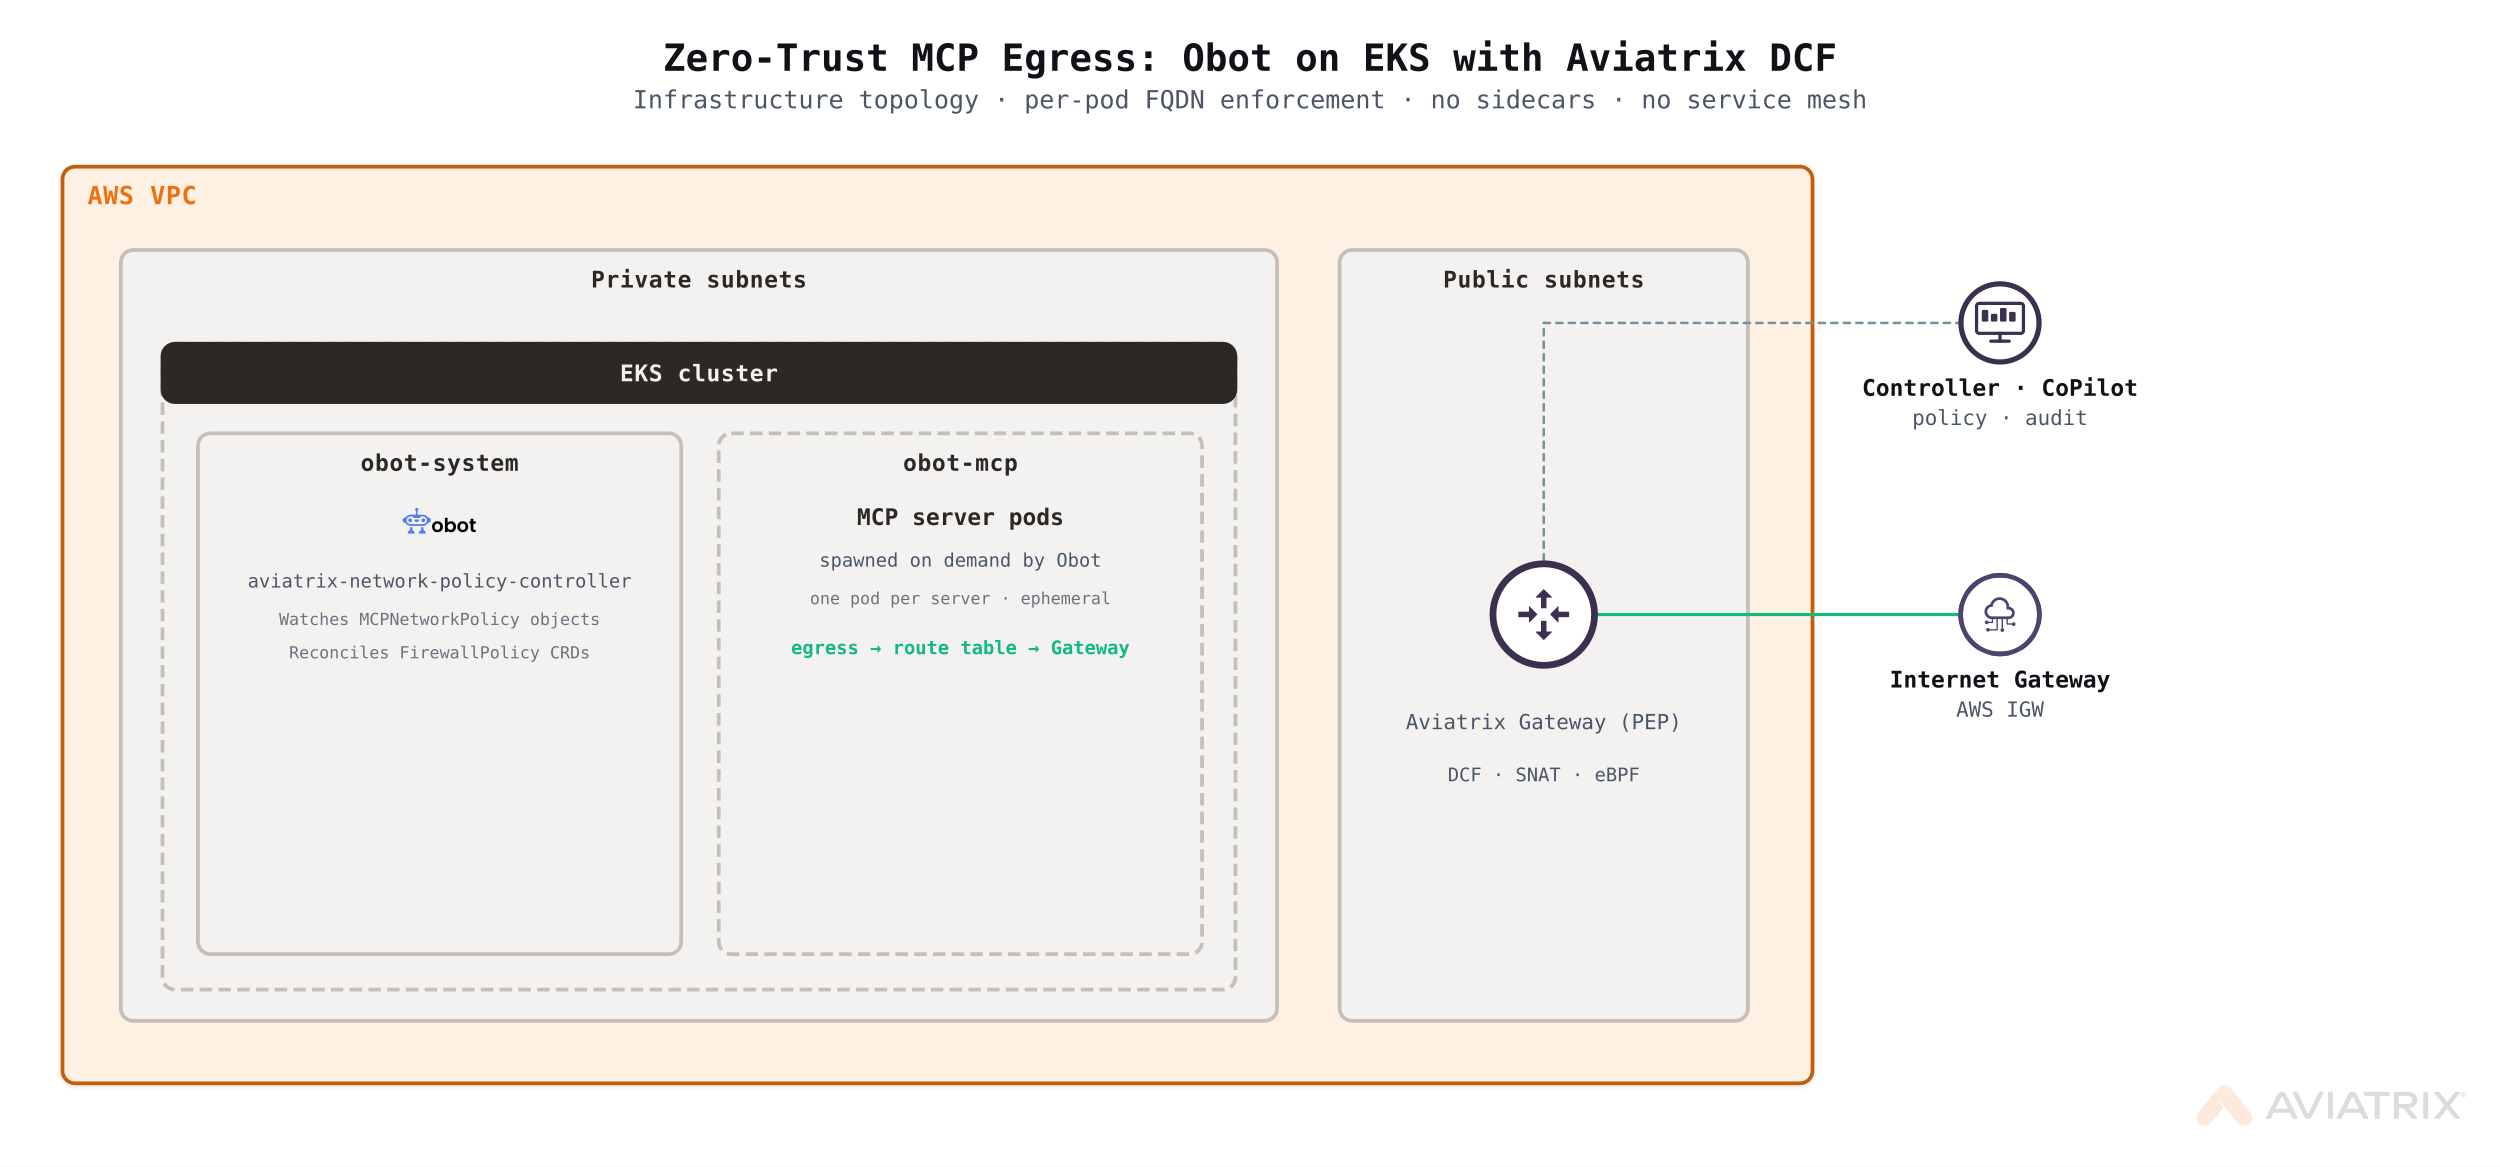
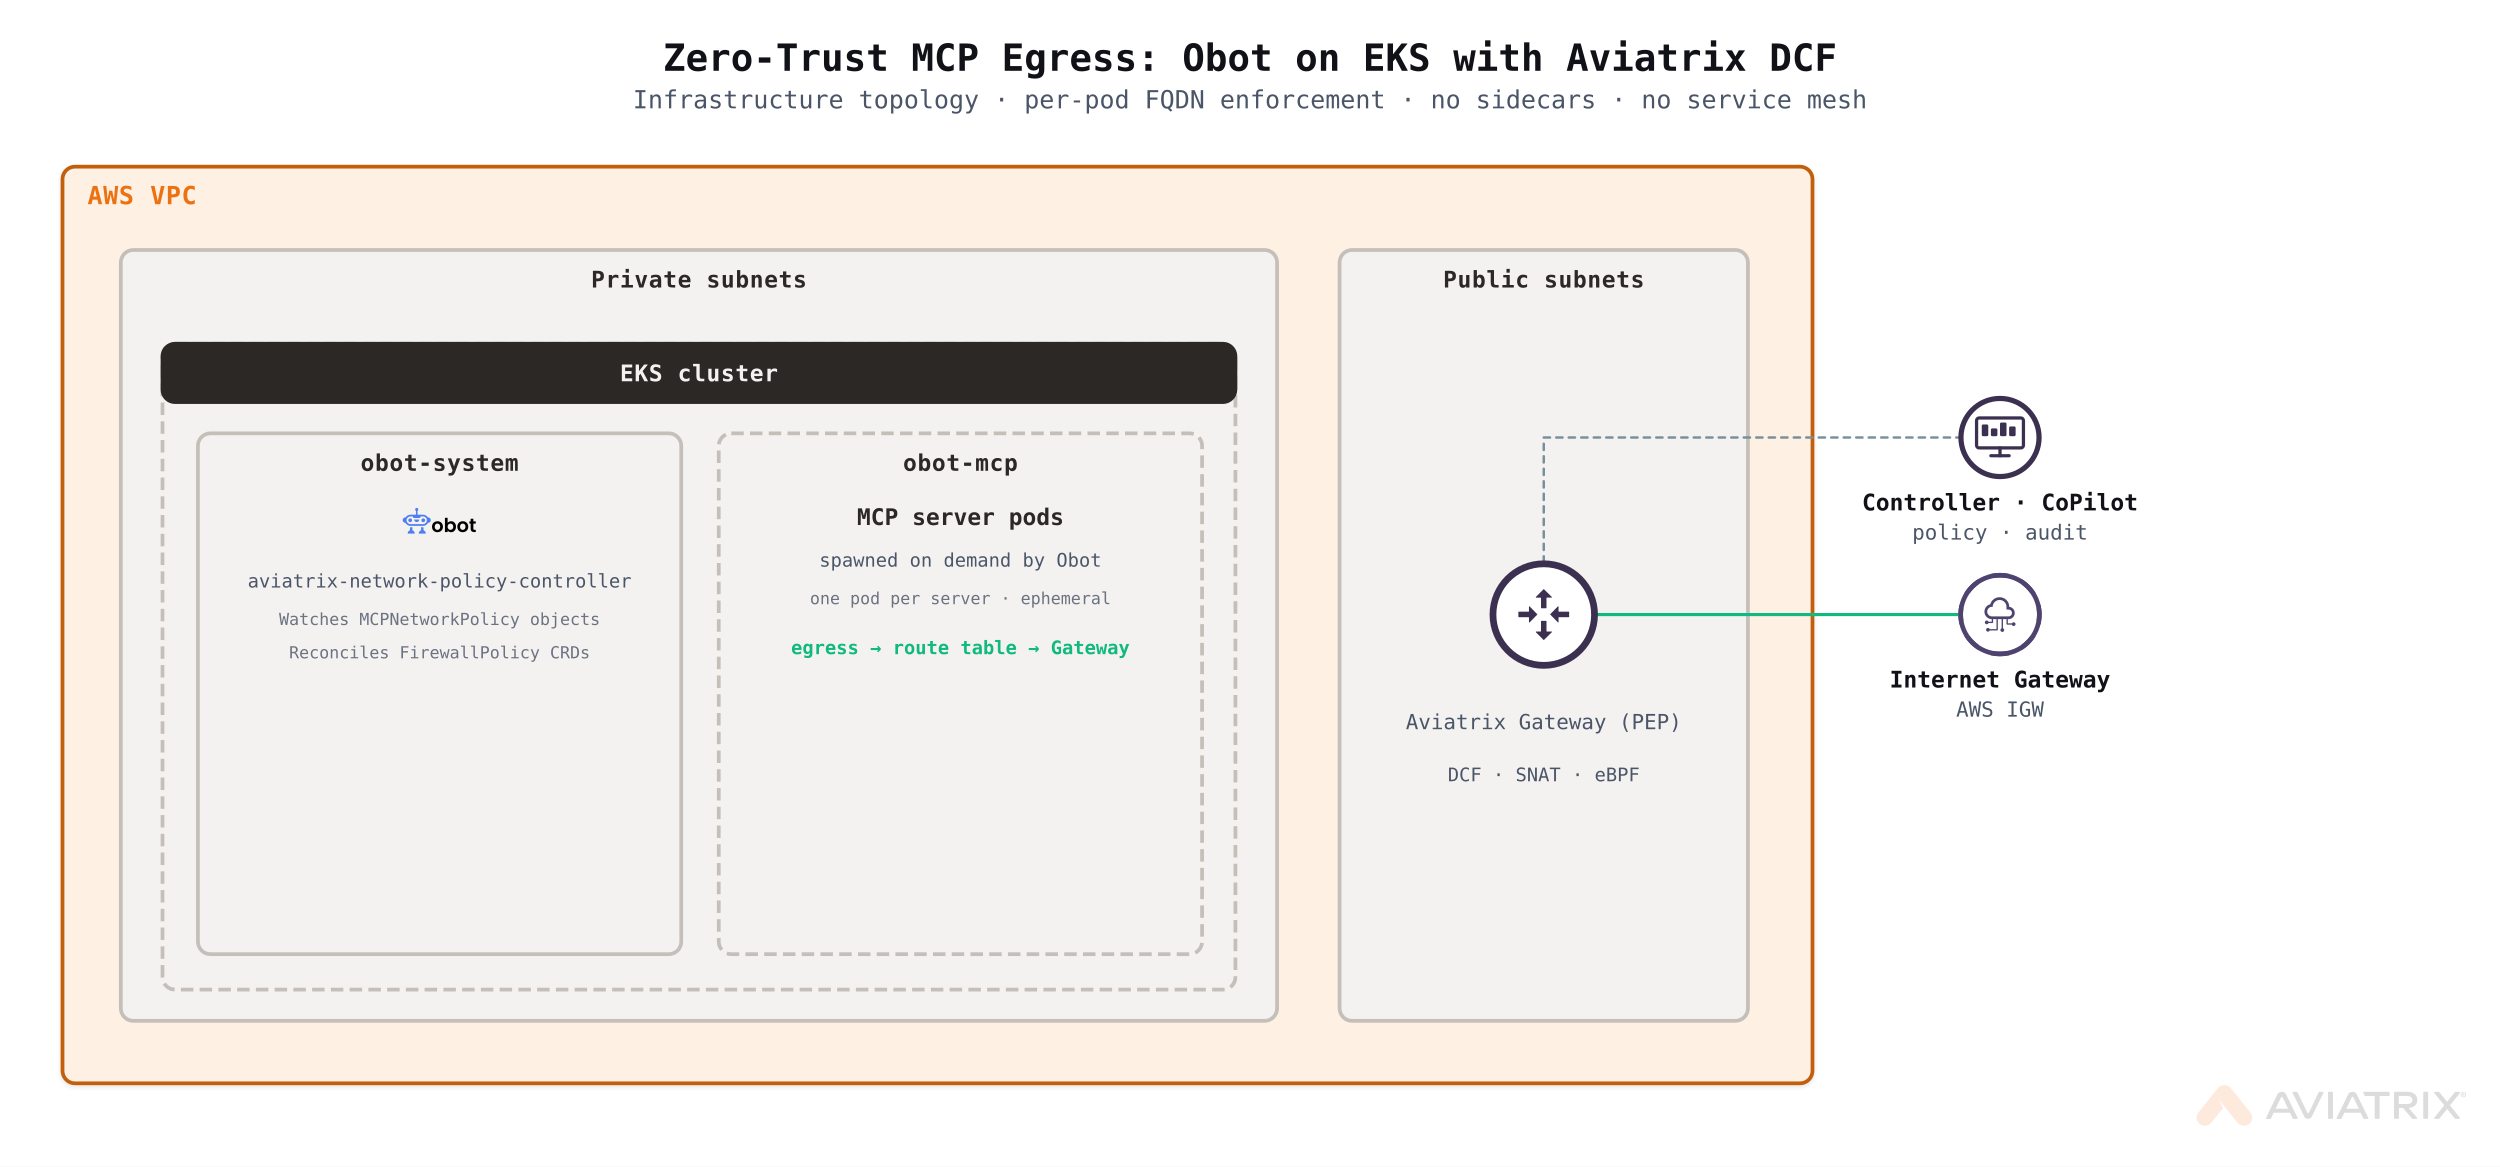
<svg xmlns="http://www.w3.org/2000/svg" viewBox="0 0 1200 560" width="1200" height="560">
  <defs>
    <filter id="shadow-sm" x="-2%" y="-2%" width="104%" height="108%">
      <feDropShadow dx="0" dy="1" stdDeviation="1" flood-color="#000" flood-opacity="0.10" />
    </filter>
    <filter id="shadow-md" x="-2%" y="-2%" width="104%" height="108%">
      <feDropShadow dx="0" dy="1" stdDeviation="1.5" flood-color="#000" flood-opacity="0.12" />
    </filter>
    <linearGradient id="avx-gradient" x1="0" y1="0" x2="0" y2="1">
      <stop offset="0%" stop-color="#fa6b1e" />
      <stop offset="100%" stop-color="#e24c01" />
    </linearGradient>
    <marker id="arrow-end" viewBox="0 0 10 10" refX="9" refY="5" markerWidth="9" markerHeight="9" orient="auto-start-reverse">
      <path d="M 0 0 L 10 5 L 0 10 z" fill="#78909C" />
    </marker>
    <marker id="arrow-end-accent" viewBox="0 0 10 10" refX="9" refY="5" markerWidth="9" markerHeight="9" orient="auto-start-reverse">
      <path d="M 0 0 L 10 5 L 0 10 z" fill="#fa6b1e" />
    </marker>
  </defs>
  <rect width="1200" height="560" fill="#FFFFFF" rx="0" stroke="none" stroke-width="1" />
  <text x="600.0" y="34" text-anchor="middle" font-family="'Anthropic Sans', 'SF Mono', ui-monospace, 'Segoe UI Mono', monospace" font-size="18" font-weight="700" fill="#111118">Zero-Trust MCP Egress: Obot on EKS with Aviatrix DCF</text>
  <text x="600.0" y="52" text-anchor="middle" font-family="'Anthropic Sans', 'SF Mono', ui-monospace, 'Segoe UI Mono', monospace" font-size="12" font-weight="400" fill="#4A5568">Infrastructure topology · per-pod FQDN enforcement · no sidecars · no service mesh</text>
  <g class="containers">
    <g id="container-vpc" opacity="1">
      <rect x="30" y="80" width="840" height="440" rx="6" ry="6" fill="#FEF0E3" stroke="#C25E0E" stroke-width="1.8" filter="url(#shadow-sm)" />
      <text x="42" y="98" text-anchor="start" font-family="'Anthropic Sans', 'SF Mono', ui-monospace, 'Segoe UI Mono', monospace" font-size="12" font-weight="600" fill="#EC7211" letter-spacing="0.3">AWS VPC</text>
    </g>
    <g id="container-priv-subnet" opacity="1">
      <rect x="58" y="120" width="555" height="370" rx="6" ry="6" fill="#F4F2F0" stroke="#C4BFB9" stroke-width="1.8" />
      <text x="335.5" y="138" text-anchor="middle" font-family="'Anthropic Sans', 'SF Mono', ui-monospace, 'Segoe UI Mono', monospace" font-size="11" font-weight="600" fill="#2c2826" letter-spacing="0.3">Private subnets</text>
    </g>
    <g id="container-eks" opacity="1">
      <rect x="78" y="165" width="515" height="310" rx="6" ry="6" fill="#F4F2F0" stroke="#C4BFB9" stroke-width="1.8" stroke-dasharray="6 3" />
    </g>
    <g id="container-pub-subnet" opacity="1">
      <rect x="643" y="120" width="196" height="370" rx="6" ry="6" fill="#F4F2F0" stroke="#C4BFB9" stroke-width="1.8" />
      <text x="741.0" y="138" text-anchor="middle" font-family="'Anthropic Sans', 'SF Mono', ui-monospace, 'Segoe UI Mono', monospace" font-size="11" font-weight="600" fill="#2c2826" letter-spacing="0.3">Public subnets</text>
    </g>
    <g id="container-ns-system" opacity="1">
      <rect x="95" y="208" width="232" height="250" rx="6" ry="6" fill="#F4F2F0" stroke="#C4BFB9" stroke-width="1.8" />
      <text x="211.0" y="226" text-anchor="middle" font-family="'Anthropic Sans', 'SF Mono', ui-monospace, 'Segoe UI Mono', monospace" font-size="11" font-weight="600" fill="#2c2826" letter-spacing="0.3">obot-system</text>
    </g>
    <g id="container-ns-mcp" opacity="1">
      <rect x="345" y="208" width="232" height="250" rx="6" ry="6" fill="#F4F2F0" stroke="#C4BFB9" stroke-width="1.8" stroke-dasharray="6 3" />
      <text x="461.0" y="226" text-anchor="middle" font-family="'Anthropic Sans', 'SF Mono', ui-monospace, 'Segoe UI Mono', monospace" font-size="11" font-weight="600" fill="#2c2826" letter-spacing="0.3">obot-mcp</text>
    </g>
    <g id="container-eks-bar" opacity="1">
      <rect x="78" y="165" width="515" height="28" rx="6" ry="6" fill="#2c2826" stroke="#2c2826" stroke-width="1.8" />
      <text x="335.5" y="183" text-anchor="middle" font-family="'Anthropic Sans', 'SF Mono', ui-monospace, 'Segoe UI Mono', monospace" font-size="11" font-weight="600" fill="#F4F2F0" letter-spacing="0.3">EKS cluster</text>
    </g>
  </g>
  <g class="connections">
    <g class="connection">
      <path d="M 741 295 L 960 295" fill="none" stroke="#10b981" stroke-width="1.5" marker-end="url(#arrow-end)" stroke-linecap="round" stroke-linejoin="round" />
    </g>
    <g class="connection">
-       <path d="M 960 155 L 741 155 L 741 295" fill="none" stroke="#78909C" stroke-width="1.2" stroke-dasharray="3 3" marker-end="url(#arrow-end)" stroke-linecap="round" stroke-linejoin="round" />
+       <path d="M 960 210 L 741 210 L 741 295" fill="none" stroke="#78909C" stroke-width="1.2" stroke-dasharray="3 3" marker-end="url(#arrow-end)" stroke-linecap="round" stroke-linejoin="round" />
    </g>
  </g>
  <g class="nodes">
    <g id="node-obot-logo">
      <svg x="193.0" y="232.0" width="36" height="36" viewBox="0 0 1892.2 720.92" overflow="visible">
        <style type="text/css">
	.st0{display:none;}
	.st1{display:inline;}
	.st2{font-family:'Poppins-SemiBold';}
	.st3{font-size:155.091px;}
	.st4{fill-rule:evenodd;clip-rule:evenodd;fill:#380067;}
	.st5{fill-rule:evenodd;clip-rule:evenodd;fill:#4F7EF3;}
</style>
        <g class="st0">
          <text transform="matrix(1 0 0 1 1070.963 390.6344)" class="st1 st2 st3">otto8</text>
          <g transform="matrix(2.51673,0,0,2.51673,9659.41,-9226.53)" class="st1">
            <g id="ic1_icon-black">
              <path id="ic1_otto8-icon-black" class="st4" d="M-3462.15,3741.84c-2.84,0-5.18,2.34-5.18,5.18l0,0c0.01,1.89,1.05,3.63,2.71,4.54     v12.11h-17.67c-6.58,0-12.34,3.52-15.49,8.77c-0.23-0.04-0.46-0.06-0.69-0.09c-4.81,0-8.77,3.96-8.77,8.77l0,0     c0,4.81,3.96,8.77,8.77,8.77c0.06,0,0.11-0.01,0.17-0.01c3.02,5.74,9.07,9.67,16.02,9.67h40.29c6.95,0,13-3.93,16.02-9.68     c0.06,0,0.11,0.01,0.17,0.02c4.81,0,8.77-3.96,8.77-8.77l0,0c0-4.81-3.96-8.77-8.77-8.77c-0.23,0.02-0.46,0.05-0.69,0.09     c-3.16-5.24-8.92-8.77-15.49-8.77h-17.67v-12.11c1.66-0.91,2.7-2.65,2.71-4.54l0,0     C-3456.97,3744.18-3459.31,3741.84-3462.15,3741.84L-3462.15,3741.84z M-3482.29,3769.34h7.59c-0.01,0.11-0.02,0.21-0.02,0.33     c0,2.56,2.06,4.63,4.63,4.63h15.89c2.56,0,4.63-2.06,4.63-4.63c0-0.11-0.01-0.22-0.02-0.33h7.59c6.92,0,12.38,5.43,12.38,12.26     c0,6.83-5.46,12.26-12.38,12.26h-40.29c-6.92,0-12.38-5.43-12.38-12.26C-3494.67,3774.77-3489.21,3769.34-3482.29,3769.34     L-3482.29,3769.34z M-3483.13,3775.52L-3483.13,3775.52c-3.34,0-6.08,2.74-6.08,6.08l0,0c0,3.33,2.74,6.08,6.08,6.08l0,0     c3.34,0,6.08-2.75,6.08-6.08l0,0C-3477.05,3778.26-3479.79,3775.52-3483.13,3775.52z M-3441.16,3775.52     c-3.34,0-6.08,2.74-6.08,6.08l0,0c0,3.33,2.74,6.08,6.08,6.08l0,0c3.34,0,6.08-2.75,6.08-6.08l0,0     C-3435.08,3778.26-3437.83,3775.52-3441.16,3775.52L-3441.16,3775.52z M-3470.34,3779.16c0,4.53,3.67,8.2,8.2,8.2     c4.53,0,8.2-3.67,8.2-8.2H-3470.34z M-3483.52,3803.87c-0.21,1.19-0.32,2.41-0.32,3.66v5.99c-4.39,1.6-7.52,5.8-7.52,10.74h22.89     c0-5-3.21-9.23-7.67-10.79v-5.93c0-1.25,0.16-2.46,0.47-3.61h-6.61C-3482.71,3803.92-3483.12,3803.9-3483.52,3803.87z      M-3440.77,3803.87c-0.41,0.03-0.82,0.05-1.23,0.05h-6.61c0.3,1.15,0.47,2.36,0.47,3.61v5.93c-4.46,1.56-7.67,5.8-7.67,10.79     h22.89c0-4.94-3.14-9.14-7.52-10.74v-5.99C-3440.44,3806.28-3440.56,3805.06-3440.77,3803.87z M-3447.09,3816.16     c1.59,0,2.83,1.19,2.83,2.88c0,1.69-1.24,2.88-2.83,2.88c-1.58,0-2.83-1.19-2.83-2.88     C-3449.92,3817.34-3448.68,3816.16-3447.09,3816.16z M-3441.37,3816.16c1.2,0,1.82,0.66,1.82,1.46c0,0.6-0.34,1.06-0.89,1.27     c0.63,0.19,1.03,0.69,1.03,1.38c0,1-0.79,1.64-1.96,1.64c-1.16,0-1.95-0.64-1.95-1.64c0-0.7,0.41-1.2,1.02-1.38     c-0.57-0.22-0.89-0.65-0.89-1.27C-3443.18,3816.81-3442.57,3816.16-3441.37,3816.16z M-3441.37,3816.74     c-0.68,0-1.14,0.33-1.14,0.98c0,0.57,0.47,0.94,1.14,0.94c0.68,0,1.15-0.38,1.15-0.95     C-3440.22,3817.07-3440.67,3816.74-3441.37,3816.74z M-3447.09,3816.79c-1.19,0-2.08,0.86-2.08,2.24c0,1.38,0.89,2.24,2.08,2.24     s2.08-0.86,2.08-2.24C-3445.02,3817.65-3445.91,3816.79-3447.09,3816.79z M-3441.37,3819.19c-0.71,0-1.28,0.32-1.28,1.05     c0,0.65,0.5,1.09,1.28,1.09c0.79,0,1.27-0.44,1.27-1.09C-3440.09,3819.54-3440.64,3819.19-3441.37,3819.19z" />
            </g>
          </g>
        </g>
        <g>
          <path d="M821.02,630.46c-20.7-11.47-36.95-27.72-48.75-48.75c-11.81-21.02-17.7-45.27-17.7-72.76c0-27.48,6.06-51.74,18.19-72.76   c12.13-21.02,28.7-37.27,49.72-48.75c21.02-11.48,44.46-17.22,70.34-17.22c25.87,0,49.31,5.75,70.34,17.22   c21.02,11.48,37.59,27.73,49.72,48.75c12.13,21.02,18.19,45.28,18.19,72.76c0,27.49-6.23,51.74-18.67,72.76   c-12.45,21.02-29.27,37.28-50.45,48.75c-21.18,11.48-44.87,17.22-71.06,17.22C865,647.68,841.71,641.94,821.02,630.46z    M925.55,579.53c10.83-5.98,19.48-14.95,25.95-26.92c6.47-11.96,9.7-26.51,9.7-43.66c0-25.54-6.71-45.19-20.13-58.94   c-13.42-13.74-29.83-20.62-49.24-20.62c-19.4,0-35.65,6.88-48.75,20.62c-13.1,13.75-19.65,33.39-19.65,58.94   c0,25.55,6.38,45.2,19.16,58.93c12.77,13.75,28.86,20.62,48.27,20.62C903.16,588.5,914.72,585.51,925.55,579.53z" />
          <path d="M1185.06,382.34c15.35-8.08,32.9-12.13,52.63-12.13c22.96,0,43.73,5.66,62.33,16.98c18.59,11.32,33.3,27.41,44.14,48.26   c10.83,20.86,16.25,45.04,16.25,72.52c0,27.49-5.42,51.83-16.25,73c-10.84,21.19-25.55,37.6-44.14,49.24   c-18.6,11.64-39.37,17.46-62.33,17.46c-20.05,0-37.59-3.96-52.63-11.88c-15.04-7.92-27.09-18.19-36.14-30.8v38.32h-67.91V284.36   h67.91v129.51C1157.66,400.94,1169.7,390.43,1185.06,382.34z M1281.11,466.02c-6.63-11.8-15.36-20.78-26.19-26.92   c-10.84-6.14-22.56-9.22-35.17-9.22c-12.29,0-23.85,3.15-34.68,9.46c-10.84,6.3-19.57,15.45-26.19,27.41   c-6.63,11.97-9.94,26.04-9.94,42.2c0,16.17,3.31,30.24,9.94,42.2c6.62,11.97,15.35,21.1,26.19,27.41   c10.83,6.31,22.39,9.46,34.68,9.46c12.61,0,24.33-3.23,35.17-9.7c10.83-6.47,19.56-15.68,26.19-27.65   c6.62-11.96,9.94-26.19,9.94-42.69C1291.05,491.81,1287.73,477.83,1281.11,466.02z" />
          <path d="M1459.37,630.46c-20.7-11.47-36.95-27.72-48.75-48.75c-11.81-21.02-17.7-45.27-17.7-72.76c0-27.48,6.06-51.74,18.19-72.76   c12.13-21.02,28.7-37.27,49.72-48.75c21.02-11.48,44.46-17.22,70.34-17.22c25.87,0,49.31,5.75,70.34,17.22   c21.02,11.48,37.59,27.73,49.72,48.75c12.13,21.02,18.19,45.28,18.19,72.76c0,27.49-6.23,51.74-18.67,72.76   c-12.45,21.02-29.27,37.28-50.45,48.75c-21.18,11.48-44.87,17.22-71.06,17.22C1503.34,647.68,1480.06,641.94,1459.37,630.46z    M1563.9,579.53c10.83-5.98,19.48-14.95,25.95-26.92c6.47-11.96,9.7-26.51,9.7-43.66c0-25.54-6.71-45.19-20.13-58.94   c-13.42-13.74-29.84-20.62-49.24-20.62c-19.4,0-35.65,6.88-48.75,20.62c-13.1,13.75-19.65,33.39-19.65,58.94   c0,25.55,6.38,45.2,19.16,58.93c12.77,13.75,28.86,20.62,48.27,20.62C1541.51,588.5,1553.06,585.51,1563.9,579.53z" />
          <path d="M1798.43,430.37v130c0,9.06,2.18,15.6,6.55,19.65c4.36,4.05,11.72,6.06,22.07,6.06h31.53v57.24h-42.69   c-57.24,0-85.86-27.81-85.86-83.43V430.37h-32.02v-55.78h32.02v-66.45h68.4v66.45h60.15v55.78H1798.43z" />
        </g>
        <g id="ic1_icon-black_00000129166214560931710720000014079342250062017976_">
          <path id="ic1_otto8-icon-black_00000052808708928244291080000007683698333036600744_" class="st5" d="M369.51,33.52   c-22.36,0-40.77,18.41-40.77,40.77l0,0c0.04,14.86,8.23,28.61,21.3,35.7v95.32H210.94c-51.76,0-97.1,27.73-121.96,69.01   c-1.81-0.3-3.63-0.51-5.45-0.68c-37.86,0-69.01,31.14-69.01,69.01l0,0c0,37.86,31.15,69.01,69.01,69.01   c0.44-0.03,0.87-0.07,1.31-0.1c23.75,45.19,71.4,76.13,126.1,76.13h317.14c54.71,0,102.36-30.94,126.11-76.17   c0.44,0.03,0.87,0.1,1.3,0.14c37.86,0,69.01-31.14,69.01-69.01l0,0c0-37.86-31.15-69.01-69.01-69.01   c-1.83,0.17-3.64,0.37-5.45,0.68c-24.86-41.28-70.2-69.04-121.96-69.04H388.97v-95.29c13.07-7.13,21.26-20.84,21.3-35.7l0,0   C410.27,51.93,391.87,33.52,369.51,33.52L369.51,33.52z M210.94,250h59.73c-0.06,0.84-0.13,1.69-0.13,2.57   c0,20.16,16.24,36.41,36.42,36.41h125.09c20.18,0,36.42-16.25,36.42-36.41c0-0.88-0.07-1.72-0.13-2.57h59.73   c54.48,0,97.47,42.73,97.47,96.5c0,53.74-42.99,96.5-97.47,96.5H210.94c-54.48,0-97.47-42.76-97.47-96.5   C113.47,292.73,156.46,250,210.94,250L210.94,250z M204.34,298.64L204.34,298.64c-26.26,0-47.86,21.58-47.86,47.86l0,0   c0,26.25,21.6,47.86,47.86,47.86l0,0c26.26,0,47.86-21.62,47.86-47.86l0,0C252.2,320.22,230.59,298.64,204.34,298.64z    M534.68,298.64c-26.26,0-47.86,21.58-47.86,47.86l0,0c0,26.25,21.6,47.86,47.86,47.86l0,0c26.26,0,47.86-21.62,47.86-47.86l0,0   C582.54,320.22,560.93,298.64,534.68,298.64L534.68,298.64z M305,327.32c0,35.63,28.88,64.52,64.51,64.52   c35.63,0,64.51-28.88,64.51-64.52H305z M201.23,521.81c-1.62,9.36-2.55,18.95-2.55,28.78v47.12c-34.52,12.63-59.2,45.67-59.2,84.55   h180.19c0-39.32-25.25-72.66-60.38-84.95v-46.71c0-9.86,1.3-19.35,3.67-28.41h-52.02C207.67,522.18,204.44,522.04,201.23,521.81z    M537.79,521.81c-3.21,0.24-6.44,0.37-9.71,0.37h-52.02c2.37,9.05,3.67,18.54,3.67,28.41v46.71   c-35.14,12.29-60.38,45.63-60.38,84.95h180.2c0-38.88-24.68-71.91-59.2-84.51v-47.15C540.34,540.76,539.41,531.16,537.79,521.81z" />
        </g>
      </svg>
    </g>
    <g id="node-gw">
      <svg x="715.0" y="269.0" width="52" height="52" viewBox="0 0 128 128" overflow="visible">
        <circle cx="64" cy="64" r="60" fill="white" stroke="#3B304F" stroke-width="8" />
        <path fill="#3B304F" d="M54.697 43.189L63.64 34.139C63.878 33.954 64.115 33.954 64.36 34.139L73.534 43.189C73.717 43.374 73.778 43.613 73.602 43.791C73.534 43.969 73.358 44.031 73.174 43.969H67.705C67.468 43.969 67.23 44.209 67.23 44.448V56.141C67.23 56.381 67.047 56.566 66.809 56.566H61.245C61.001 56.634 60.756 56.442 60.756 56.203V44.455C60.756 44.216 60.58 43.976 60.349 43.976H55.056C54.758 43.976 54.581 43.736 54.581 43.428C54.636 43.38 54.636 43.257 54.697 43.196V43.189ZM73.541 84.811L64.36 93.861C64.115 94.046 63.871 94.046 63.634 93.861L54.69 84.811C54.514 84.572 54.568 84.264 54.812 84.147C54.88 84.092 54.934 84.031 55.05 84.031H60.343C60.573 84.031 60.75 83.791 60.75 83.552V71.859C60.75 71.619 60.933 71.434 61.17 71.434H66.816C67.054 71.434 67.237 71.612 67.237 71.859V83.552C67.237 83.791 67.474 84.031 67.712 84.031H72.937C73.174 83.853 73.48 83.908 73.656 84.147C73.778 84.332 73.724 84.626 73.534 84.811H73.541ZM46.533 72.872V67.532C46.533 67.3 46.296 67.122 46.058 67.053H34.475C34.231 67.053 34 66.882 34 66.642V61.002C34 60.762 34.231 60.591 34.475 60.522H46.058C46.296 60.522 46.533 60.344 46.533 60.112V54.772C46.479 54.525 46.601 54.293 46.778 54.224C46.954 54.108 47.198 54.224 47.321 54.347L56.257 63.521C56.441 63.699 56.441 63.931 56.257 64.123L47.314 73.173C47.137 73.358 46.893 73.413 46.717 73.297C46.581 73.173 46.527 72.995 46.527 72.872H46.533ZM81.467 54.765V60.105C81.467 60.351 81.704 60.529 81.942 60.529H93.525C93.769 60.598 94 60.769 94 61.008V66.642C94 66.889 93.769 67.067 93.525 67.067H81.942C81.704 67.135 81.467 67.306 81.467 67.546V72.886C81.521 73.119 81.344 73.297 81.1 73.365C80.924 73.365 80.802 73.297 80.693 73.18L71.736 64.007C71.559 63.829 71.559 63.596 71.736 63.404L80.693 54.354C80.802 54.169 81.1 54.115 81.283 54.231C81.467 54.354 81.521 54.594 81.467 54.779V54.765Z" />
      </svg>
      <text x="741" y="350.0" text-anchor="middle" font-family="'Anthropic Sans', 'SF Mono', ui-monospace, 'Segoe UI Mono', monospace" font-size="10" font-weight="400" fill="#4A5568">Aviatrix Gateway (PEP)</text>
    </g>
    <g id="node-igw">
      <svg x="940.0" y="275.0" width="40" height="40" viewBox="0 0 72 72" overflow="visible">
        <circle cx="36" cy="36" r="36" fill="white" />
        <path d="M72 36C72 55.882 55.882 72 36 72C16.118 72 0 55.882 0 36C0 16.118 16.118 0 36 0C55.882 0 72 16.118 72 36ZM4.032 36C4.032 53.655 18.345 67.968 36 67.968C53.655 67.968 67.968 53.655 67.968 36C67.968 18.345 53.655 4.032 36 4.032C18.345 4.032 4.032 18.345 4.032 36Z" fill="#4E436F" />
        <path fill-rule="evenodd" clip-rule="evenodd" d="M71.382 42.677C71.504 42.025 71.609 41.366 71.696 40.702C71.897 39.163 72 37.594 72 36C72 34.406 71.897 32.837 71.696 31.298C71.609 30.634 71.504 29.975 71.382 29.323C71.258 28.664 71.117 28.012 70.958 27.366C68.885 27.753 67.453 29.699 67.729 31.815C67.908 33.183 68 34.58 68 36C68 37.42 67.908 38.817 67.729 40.185C67.453 42.301 68.885 44.246 70.958 44.633C71.117 43.988 71.258 43.336 71.382 42.677ZM66.82 54.614C65.08 53.422 62.691 53.786 61.391 55.479C59.686 57.697 57.697 59.686 55.479 61.391C53.786 62.691 53.422 65.08 54.614 66.82C55.186 66.474 55.747 66.113 56.297 65.737C56.848 65.36 57.388 64.968 57.916 64.562C60.41 62.646 62.646 60.41 64.562 57.916C64.968 57.388 65.36 56.848 65.737 56.297C66.113 55.747 66.474 55.186 66.82 54.614ZM44.633 70.958C44.246 68.885 42.301 67.453 40.185 67.729C38.817 67.908 37.42 68 36 68C34.58 68 33.183 67.908 31.815 67.729C29.699 67.453 27.753 68.885 27.366 70.958C28.012 71.117 28.664 71.258 29.323 71.382C29.975 71.504 30.634 71.609 31.298 71.696C32.837 71.897 34.406 72 36 72C37.594 72 39.163 71.897 40.702 71.696C41.366 71.609 42.025 71.504 42.677 71.382C43.336 71.258 43.988 71.117 44.633 70.958ZM17.386 66.82C18.578 65.08 18.214 62.691 16.521 61.391C14.303 59.686 12.314 57.697 10.609 55.479C9.309 53.786 6.92 53.422 5.18 54.614C5.526 55.186 5.887 55.747 6.263 56.297C6.64 56.848 7.032 57.388 7.438 57.916C9.354 60.41 11.59 62.646 14.084 64.562C14.612 64.968 15.152 65.36 15.703 65.737C16.253 66.113 16.814 66.474 17.386 66.82ZM1.042 44.633C3.115 44.246 4.547 42.301 4.271 40.185C4.092 38.817 4 37.42 4 36C4 34.58 4.092 33.183 4.271 31.815C4.547 29.699 3.115 27.753 1.042 27.366C0.883 28.012 0.742 28.664 0.618 29.323C0.496 29.975 0.391 30.634 0.304 31.298C0.104 32.837 0 34.406 0 36C0 37.594 0.104 39.163 0.304 40.702C0.391 41.366 0.496 42.025 0.618 42.677C0.742 43.336 0.883 43.988 1.042 44.633ZM5.18 17.386C6.92 18.578 9.309 18.214 10.609 16.521C12.314 14.303 14.303 12.314 16.521 10.609C18.214 9.309 18.578 6.92 17.386 5.18C16.814 5.526 16.253 5.887 15.703 6.263C15.152 6.64 14.612 7.032 14.084 7.438C11.59 9.354 9.354 11.59 7.438 14.084C7.032 14.612 6.64 15.152 6.263 15.703C5.887 16.253 5.526 16.814 5.18 17.386ZM27.366 1.042C27.753 3.115 29.699 4.547 31.815 4.271C33.183 4.092 34.58 4 36 4C37.42 4 38.817 4.092 40.185 4.271C42.301 4.547 44.246 3.115 44.633 1.042C43.988 0.883 43.336 0.742 42.677 0.618C42.025 0.496 41.366 0.391 40.702 0.304C39.163 0.104 37.594 0 36 0C34.406 0 32.837 0.104 31.298 0.304C30.634 0.391 29.975 0.496 29.323 0.618C28.664 0.742 28.012 0.883 27.366 1.042ZM54.614 5.18C53.422 6.92 53.786 9.309 55.479 10.609C57.697 12.314 59.686 14.303 61.391 16.521C62.691 18.214 65.08 18.578 66.82 17.386C66.474 16.814 66.113 16.253 65.737 15.703C65.36 15.152 64.968 14.612 64.562 14.084C62.646 11.59 60.41 9.354 57.916 7.438C57.388 7.032 56.848 6.64 56.297 6.263C55.747 5.887 55.186 5.526 54.614 5.18Z" fill="#4E436F" />
        <path fill-rule="evenodd" clip-rule="evenodd" d="M28.872 39.941C27.168 39.889 25.704 39.269 24.481 38.079C23.202 36.836 22.562 35.317 22.562 33.521C22.562 31.982 23.029 30.61 23.96 29.407C24.892 28.203 26.112 27.433 27.619 27.098C28.114 25.282 29.106 23.812 30.593 22.687C32.08 21.562 33.766 21 35.649 21C37.969 21 39.937 21.804 41.553 23.412C43.169 25.021 43.977 26.979 43.977 29.288C45.346 29.446 46.481 30.033 47.383 31.049C48.285 32.066 48.736 33.255 48.736 34.616C48.736 36.096 48.216 37.354 47.175 38.39C46.134 39.426 44.87 39.944 43.383 39.944H42.777V43.558H46.323C46.586 43.008 47.149 42.628 47.802 42.628C48.705 42.628 49.438 43.357 49.438 44.256C49.438 45.155 48.705 45.884 47.802 45.884C47.061 45.884 46.435 45.393 46.233 44.721H42.193C41.87 44.721 41.609 44.461 41.609 44.139V39.944H38.571V47.851C39.186 48.085 39.622 48.678 39.622 49.372C39.622 50.271 38.89 51 37.986 51C37.083 51 36.35 50.271 36.35 49.372C36.35 48.678 36.787 48.085 37.402 47.851V39.944H34.13V49.139C34.13 49.461 33.869 49.721 33.546 49.721H27.129C26.894 50.333 26.298 50.767 25.601 50.767C24.697 50.767 23.965 50.039 23.965 49.139C23.965 48.24 24.697 47.512 25.601 47.512C26.298 47.512 26.894 47.946 27.129 48.558H32.962V39.944H30.041V42.744C30.041 43.065 29.779 43.326 29.456 43.326H26.069C25.835 43.94 25.239 44.376 24.54 44.376C23.636 44.376 22.904 43.647 22.904 42.748C22.904 41.849 23.636 41.12 24.54 41.12C25.237 41.12 25.833 41.555 26.068 42.167L28.872 42.163V39.941ZM45.494 36.718C44.919 37.29 44.215 37.576 43.383 37.576H29.106C27.956 37.576 26.974 37.172 26.161 36.362C25.807 36.01 25.53 35.625 25.33 35.208C25.071 34.669 24.942 34.077 24.942 33.432C24.942 33.23 24.955 33.032 24.98 32.84C25.099 31.947 25.492 31.168 26.161 30.502C26.974 29.693 27.956 29.288 29.106 29.288H29.701C29.701 27.65 30.281 26.254 31.441 25.1C31.985 24.558 32.583 24.144 33.234 23.856C33.949 23.54 34.73 23.377 35.575 23.368C35.6 23.368 35.624 23.368 35.649 23.368C37.295 23.368 38.698 23.945 39.858 25.1C40.393 25.632 40.804 26.215 41.093 26.85C41.33 27.373 41.484 27.93 41.554 28.523C41.583 28.772 41.598 29.027 41.598 29.288V31.656H43.383C44.215 31.656 44.919 31.942 45.494 32.514C45.964 32.982 46.242 33.534 46.328 34.172C46.347 34.316 46.357 34.464 46.357 34.616C46.357 35.045 46.28 35.44 46.126 35.8C45.982 36.136 45.772 36.442 45.494 36.718Z" fill="#4E436F" />
      </svg>
      <text x="960" y="330.0" text-anchor="middle" font-family="'Anthropic Sans', 'SF Mono', ui-monospace, 'Segoe UI Mono', monospace" font-size="11" font-weight="600" fill="#111118">Internet Gateway</text>
      <text x="960" y="344.0" text-anchor="middle" font-family="'Anthropic Sans', 'SF Mono', ui-monospace, 'Segoe UI Mono', monospace" font-size="10" font-weight="400" fill="#4A5568">AWS IGW</text>
    </g>
    <g id="node-controller">
-       <svg x="940.0" y="135.0" width="40" height="40" viewBox="0 0 128 128" overflow="visible">
+       <svg x="940.0" y="190.0" width="40" height="40" viewBox="0 0 128 128" overflow="visible">
        <circle cx="64" cy="64" r="60" fill="white" stroke="#3B304F" stroke-width="8" />
        <rect x="28" y="34" width="72" height="46" rx="4" fill="none" stroke="#3B304F" stroke-width="5" />
        <line x1="64" y1="80" x2="64" y2="92" stroke="#3B304F" stroke-width="5" stroke-linecap="round" />
        <line x1="50" y1="92" x2="78" y2="92" stroke="#3B304F" stroke-width="5" stroke-linecap="round" />
        <rect x="36" y="44" width="10" height="18" rx="2" fill="#3B304F" />
        <rect x="50" y="50" width="10" height="12" rx="2" fill="#3B304F" />
        <rect x="64" y="41" width="10" height="21" rx="2" fill="#3B304F" />
        <rect x="78" y="47" width="10" height="15" rx="2" fill="#3B304F" />
      </svg>
-       <text x="960" y="190.0" text-anchor="middle" font-family="'Anthropic Sans', 'SF Mono', ui-monospace, 'Segoe UI Mono', monospace" font-size="11" font-weight="600" fill="#111118">Controller · CoPilot</text>
-       <text x="960" y="204.0" text-anchor="middle" font-family="'Anthropic Sans', 'SF Mono', ui-monospace, 'Segoe UI Mono', monospace" font-size="10" font-weight="400" fill="#4A5568">policy · audit</text>
+       <text x="960" y="245.0" text-anchor="middle" font-family="'Anthropic Sans', 'SF Mono', ui-monospace, 'Segoe UI Mono', monospace" font-size="11" font-weight="600" fill="#111118">Controller · CoPilot</text>
+       <text x="960" y="259.0" text-anchor="middle" font-family="'Anthropic Sans', 'SF Mono', ui-monospace, 'Segoe UI Mono', monospace" font-size="10" font-weight="400" fill="#4A5568">policy · audit</text>
    </g>
  </g>
  <text x="211" y="282" text-anchor="middle" font-family="'Anthropic Sans', 'SF Mono', ui-monospace, 'Segoe UI Mono', monospace" font-size="9" font-weight="normal" fill="#4A5568">aviatrix-network-policy-controller</text>
  <text x="211" y="300" text-anchor="middle" font-family="'Anthropic Sans', 'SF Mono', ui-monospace, 'Segoe UI Mono', monospace" font-size="8" font-weight="normal" fill="#6B7280">Watches MCPNetworkPolicy objects</text>
  <text x="211" y="316" text-anchor="middle" font-family="'Anthropic Sans', 'SF Mono', ui-monospace, 'Segoe UI Mono', monospace" font-size="8" font-weight="normal" fill="#6B7280">Reconciles FirewallPolicy CRDs</text>
  <text x="461" y="252" text-anchor="middle" font-family="'Anthropic Sans', 'SF Mono', ui-monospace, 'Segoe UI Mono', monospace" font-size="11" font-weight="600" fill="#2c2826">MCP server pods</text>
  <text x="461" y="272" text-anchor="middle" font-family="'Anthropic Sans', 'SF Mono', ui-monospace, 'Segoe UI Mono', monospace" font-size="9" font-weight="normal" fill="#4A5568">spawned on demand by Obot</text>
  <text x="461" y="290" text-anchor="middle" font-family="'Anthropic Sans', 'SF Mono', ui-monospace, 'Segoe UI Mono', monospace" font-size="8" font-weight="normal" fill="#6B7280">one pod per server · ephemeral</text>
  <text x="461" y="314" text-anchor="middle" font-family="'Anthropic Sans', 'SF Mono', ui-monospace, 'Segoe UI Mono', monospace" font-size="9" font-weight="600" fill="#10b981">egress → route table → Gateway</text>
  <text x="741" y="375" text-anchor="middle" font-family="'Anthropic Sans', 'SF Mono', ui-monospace, 'Segoe UI Mono', monospace" font-size="9" font-weight="normal" fill="#4A5568">DCF · SNAT · eBPF</text>
  <g class="watermark" opacity="0.15">
    <svg x="1054" y="518" width="130" height="26" viewBox="0 0 400 80" overflow="visible">
      <path fill="#fa6b1e" d="M80.6,49.3l-8.4-10.5-15.6-19.5-4.8-5.9c-2.3-2.9-5.9-4.6-9.6-4.6s-7.3,1.7-9.7,4.6l-4.8,5.9-15.6,19.5-8.4,10.5c-4.2,5.2-3.3,12.8,2,16.9,2.3,1.7,4.9,2.6,7.6,2.6s7.2-1.6,9.7-4.6l4.8-5.9,12.3-15.4-6.6-13.5,23.1,28.9,4.8,5.9c2.4,3,6,4.6,9.7,4.6s5.3-.8,7.6-2.6c5.3-4.1,6.1-11.7,1.9-16.9h0Z" />
      <path fill="#111118" d="M285,18.7h-36.8c-.8,0-1.3.8-.9,1.5l2,4.1c.2.4.5.6,1,.6h13.9v32.7c0,.6.5,1,1.1,1h5c.6,0,1.1-.5,1.1-1V24.9h13.7c.6,0,1-.5,1-1v-4.1c0-.6-.5-1.1-1.1-1.1h0Z" />
      <path fill="#111118" d="M133.1,22.2c-1-2.1-3.2-3.4-5.6-3.4h-1.2c-2.4,0-4.5,1.3-5.6,3.4l-17.1,35c-.3.7.2,1.5,1,1.5h5.3c.4,0,.8-.2,1-.6l4.1-8.5h24l4.1,8.5c.2.4.5.6,1,.6h5.3c.8,0,1.3-.8,1-1.5l-17.3-35h0ZM117.8,43.7l8-16.8c.5-1,2-1,2.5,0l8,16.8h-18.5Z" />
      <path fill="#111118" d="M187.7,18.7h-5.3c-.4,0-.8.2-1,.6l-14.3,30.2c-.5,1-2,1-2.5,0l-14.5-30.2c-.2-.4-.5-.6-1-.6h-5.3c-.8,0-1.3.8-.9,1.5l17.2,35c1,2.1,3.2,3.4,5.5,3.4h.2c2.4,0,4.5-1.3,5.5-3.4l17.2-35c.3-.7-.2-1.5-.9-1.5h.1Z" />
      <path fill="#111118" d="M201.4,18.7h-5c-.6,0-1.1.5-1.1,1v37.8c0,.6.5,1,1.1,1h5c.6,0,1.1-.5,1.1-1V19.8c0-.6-.5-1.1-1.1-1.1h0Z" />
      <path fill="#111118" d="M237.6,22.2c-1-2.1-3.3-3.4-5.7-3.4h-1.2c-2.4,0-4.5,1.3-5.6,3.4l-17.1,35c-.3.7.2,1.5,1,1.5h5.3c.4,0,.8-.2,1-.6l4.1-8.5h24l4.1,8.5c.2.4.5.6,1,.6h5.3c.8,0,1.3-.8.9-1.5l-17.1-35h0ZM222.2,43.7l8-16.8c.5-1,2-1,2.5,0l8,16.8h-18.5Z" />
      <path fill="#111118" d="M325.3,36.9c1.2-1.8,1.8-3.9,1.8-6.2s-.6-4.5-1.8-6.3c-1.2-1.8-2.9-3.2-5-4.2s-4.7-1.5-7.5-1.5h-19c-.6,0-1.1.5-1.1,1v37.8c0,.6.5,1,1.1,1h5c.6,0,1.1-.5,1.1-1v-14.9h6.1l13.3,15.6c.2.2.5.4.8.4h5.8c.9,0,1.4-1,.8-1.7l-12.4-14.4c2.2-.2,4.3-.6,6-1.4,2.1-1,3.8-2.4,5-4.2h0ZM317.7,35.2c-1.4,1.1-3.3,1.5-5.7,1.5h-12.3v-11.9h12.3c2.4,0,4.3.5,5.7,1.6,1.4,1,2.1,2.5,2.1,4.4s-.7,3.3-2.1,4.4h0Z" />
      <path fill="#111118" d="M342,18.7h-5c-.6,0-1.1.5-1.1,1v37.8c0,.6.5,1,1.1,1h5c.6,0,1.1-.5,1.1-1V19.8c0-.6-.5-1.1-1.1-1.1h0Z" />
      <path fill="#111118" d="M375.3,38.7l14.7-18.2c.6-.7,0-1.7-.8-1.7h-5.8c-.3,0-.7.1-.9.4l-11.4,14.2-11.4-14.2c-.2-.2-.6-.4-.9-.4h-5.8c-.9,0-1.4,1-.8,1.7l14.7,18.2-14.7,18.2c-.6.7,0,1.7.8,1.7h5.8c.3,0,.7,0,.9-.4l11.4-14.2,11.4,14.2c.2.2.6.4.9.4h5.8c.9,0,1.4-1,.8-1.7,0,0-14.7-18.2-14.7-18.2Z" />
      <path fill="#111118" d="M393.8,21c.3,0,.7,0,1.2,0s1,0,1.3.3c.2.2.4.4.4.7s-.4.7-.7.9h0c.3.1.4.3.5.7.1.4.3.8.3,1h-.9c0,0-.2-.4-.3-.8-.1-.4-.3-.6-.7-.6h-.3v1.4h-.9v-3.4ZM394.7,22.5h.4c.5,0,.7-.2.7-.5s-.3-.5-.7-.5c-.2,0-.3,0-.4,0v1Z" />
      <path fill="#111118" d="M395.2,26.8c-2.2,0-4-1.8-4-4s1.8-4,4-4,4,1.8,4,4-1.8,4-4,4ZM395.2,19.8c-1.7,0-3,1.3-3,3s1.3,3,3,3,3-1.3,3-3-1.3-3-3-3Z" />
    </svg>
  </g>
</svg>
